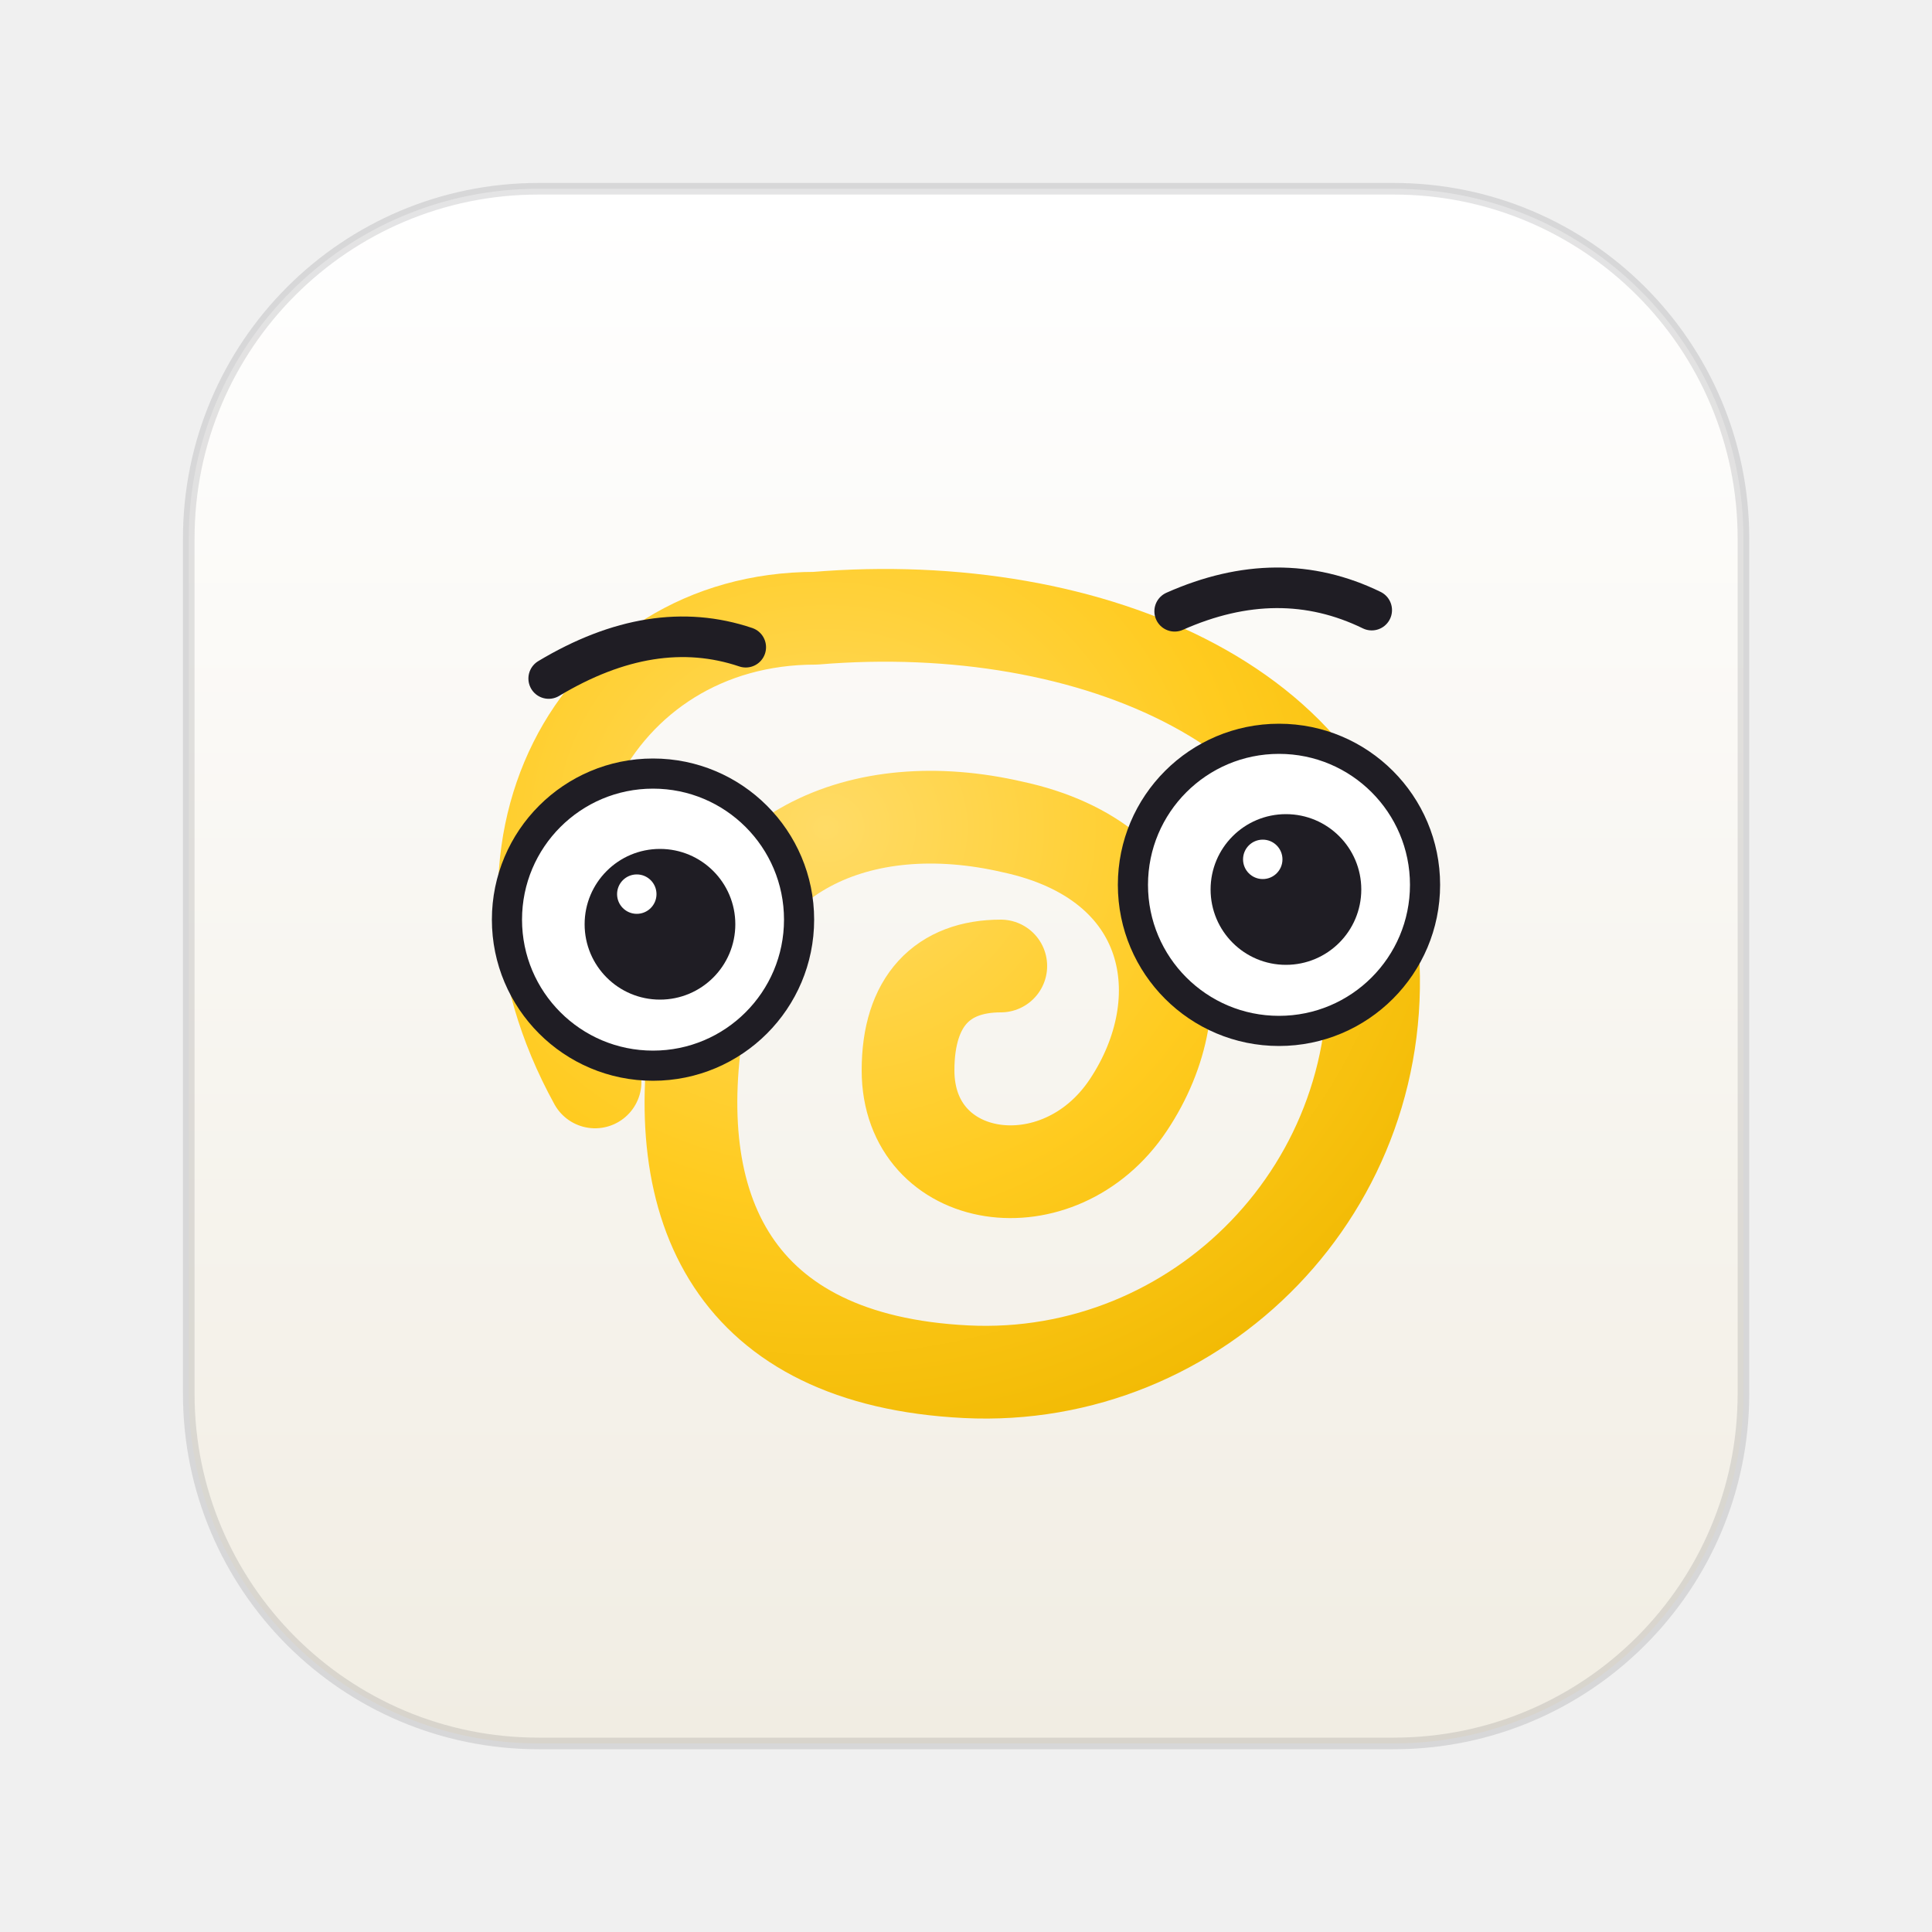
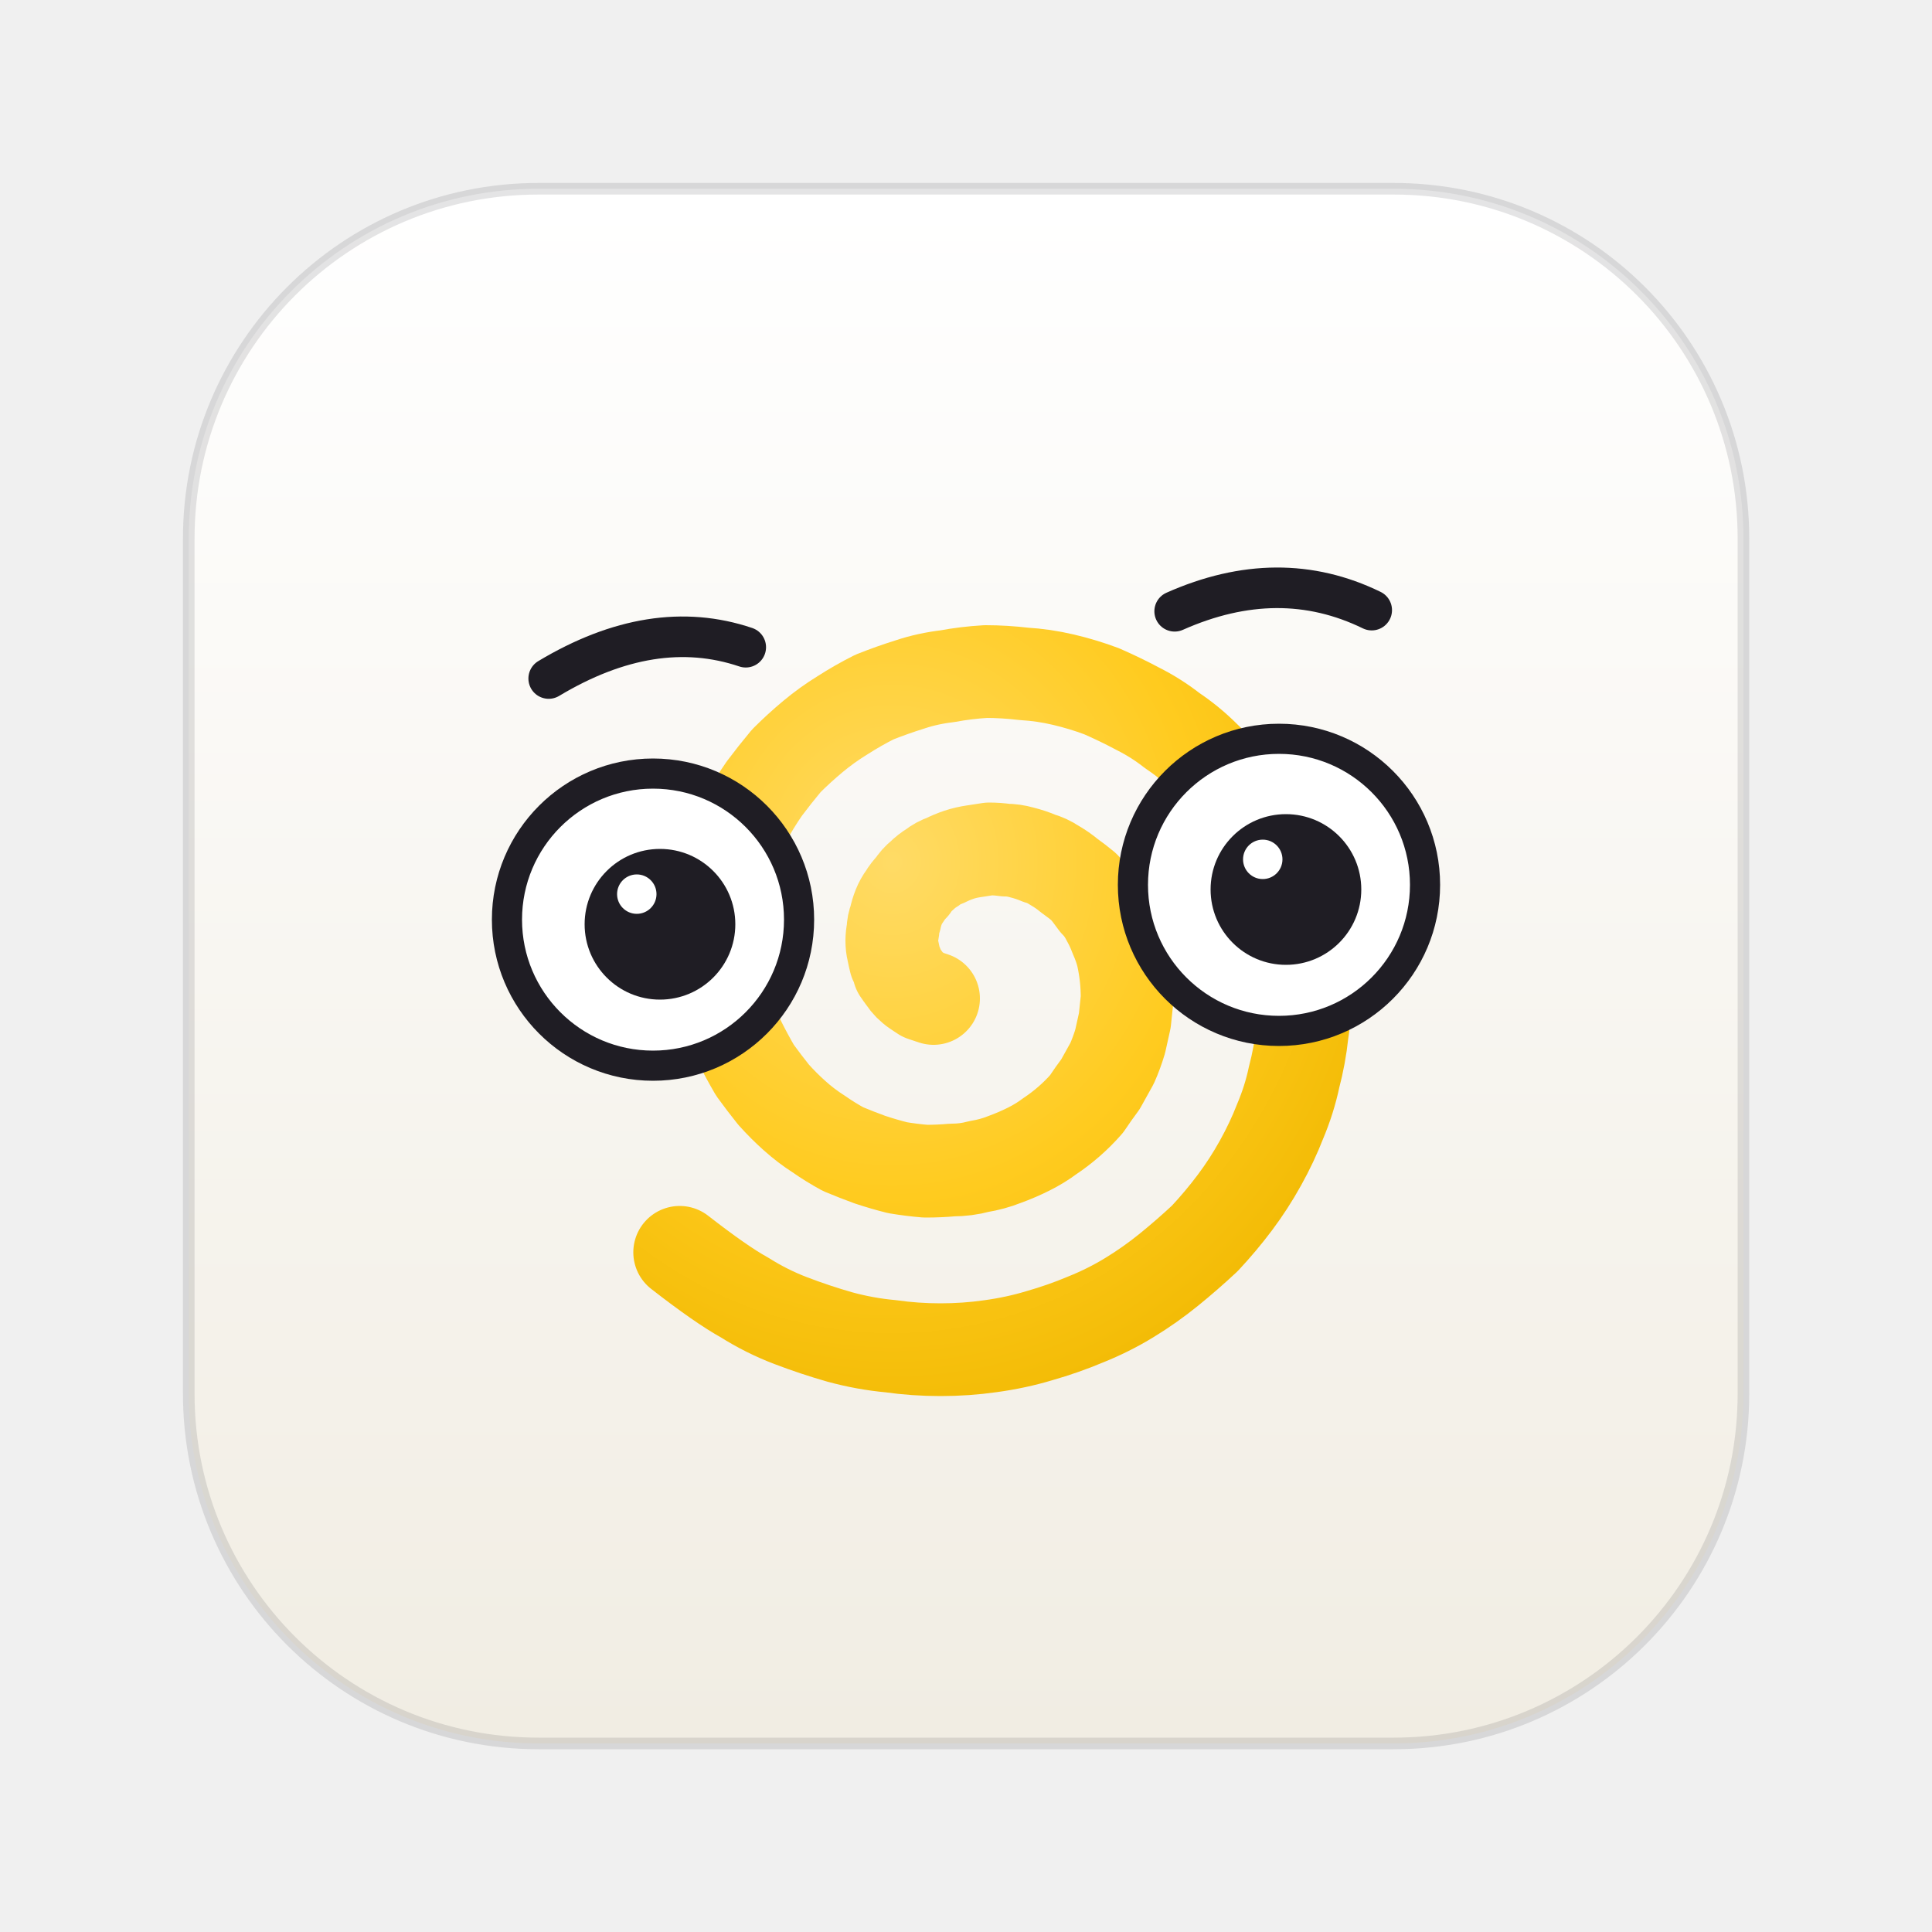
<svg xmlns="http://www.w3.org/2000/svg" viewBox="0 0 100 100" role="img" aria-label="OpenDoc">
  <defs>
    <linearGradient id="od-tile" x1="0" y1="0" x2="0" y2="1">
      <stop offset="0" stop-color="#ffffff" />
      <stop offset="1" stop-color="#f1ede3" />
    </linearGradient>
  </defs>
  <rect x="9.77" y="9.77" width="80.47" height="80.47" rx="18.1" fill="url(#od-tile)" stroke="#1f1d24" stroke-opacity="0.12" stroke-width="0.6" />
  <g transform="translate(50 50) scale(0.6) translate(-50 -50)">
    <defs>
      <radialGradient id="od-face-1" cx="0.34" cy="0.28" r="0.9">
        <stop offset="0" stop-color="hsl(46 100% 70%)" />
        <stop offset="0.55" stop-color="hsl(46 100% 56%)" />
        <stop offset="1" stop-color="hsl(46 100% 47%)" />
      </radialGradient>
    </defs>
    <g>
-       <path class="od-face-body" d="M18 60C7 40 18 20 37 20C61 18 84 28 85 48C87 69 70 86 50 85C30 84 24 71 27 54C29 40 41 35 54 38C68 41 70 53 64 62C58 71 45 69 45 59C45 53 48 50 53 50" fill="none" stroke="url(#od-face-1)" stroke-width="8" stroke-linecap="round" stroke-linejoin="round" />
+       <path class="od-face-body" d="M25.3 74.7Q28.9 77.5 30.9 78.6Q32.8 79.8 34.9 80.6Q37 81.4 39.1 82Q41.3 82.6 43.5 82.8Q45.6 83.1 47.8 83.1Q50 83.1 52.1 82.8Q54.3 82.5 56.3 81.9Q58.4 81.3 60.3 80.5Q62.3 79.7 64.1 78.6Q65.9 77.5 67.5 76.2Q69.1 74.9 70.6 73.5Q72 72 73.2 70.4Q74.4 68.8 75.4 67Q76.4 65.2 77.1 63.4Q77.9 61.5 78.3 59.6Q78.8 57.7 79 55.8Q79.3 53.9 79.2 51.9Q79.2 50 78.9 48.1Q78.6 46.2 78.1 44.4Q77.6 42.6 76.8 40.9Q76.1 39.2 75.1 37.6Q74.2 36.1 73 34.6Q71.9 33.2 70.6 32Q69.3 30.7 67.8 29.7Q66.4 28.6 64.8 27.8Q63.3 27 61.7 26.3Q60.1 25.7 58.4 25.3Q56.7 24.9 55 24.8Q53.3 24.6 51.7 24.6Q50 24.7 48.4 25Q46.7 25.2 45.2 25.7Q43.6 26.2 42.1 26.8Q40.7 27.5 39.3 28.4Q38 29.2 36.8 30.2Q35.6 31.2 34.5 32.3Q33.5 33.5 32.6 34.7Q31.7 36 31 37.3Q30.3 38.6 29.8 40Q29.3 41.4 29 42.9Q28.7 44.3 28.5 45.7Q28.4 47.2 28.5 48.6Q28.6 50 28.8 51.4Q29.1 52.8 29.5 54.1Q29.9 55.4 30.5 56.6Q31.1 57.8 31.8 59Q32.6 60.1 33.4 61.1Q34.3 62.1 35.2 62.9Q36.2 63.8 37.3 64.5Q38.3 65.2 39.4 65.8Q40.6 66.3 41.7 66.7Q42.9 67.1 44.1 67.4Q45.3 67.6 46.5 67.7Q47.7 67.7 48.8 67.6Q50 67.6 51.1 67.3Q52.3 67.1 53.3 66.7Q54.4 66.3 55.4 65.8Q56.4 65.3 57.2 64.7Q58.1 64.1 58.9 63.4Q59.7 62.7 60.4 61.9Q61 61 61.6 60.2Q62.1 59.3 62.6 58.4Q63 57.5 63.3 56.5Q63.5 55.6 63.7 54.7Q63.8 53.7 63.9 52.8Q63.9 51.8 63.8 50.9Q63.7 50 63.5 49.1Q63.3 48.3 62.9 47.4Q62.6 46.6 62.2 45.9Q61.8 45.1 61.2 44.5Q60.7 43.8 60.2 43.2Q59.6 42.7 58.9 42.2Q58.3 41.7 57.6 41.3Q57 40.9 56.3 40.7Q55.6 40.4 54.8 40.2Q54.1 40 53.4 40Q52.7 39.9 52 39.9Q51.3 40 50.7 40.1Q50 40.2 49.4 40.4Q48.8 40.6 48.2 40.9Q47.6 41.1 47.1 41.5Q46.6 41.8 46.2 42.2Q45.7 42.6 45.4 43.1Q45 43.5 44.7 44Q44.4 44.4 44.2 44.9Q44 45.4 43.9 45.9Q43.7 46.4 43.7 46.9Q43.6 47.4 43.6 47.8Q43.6 48.3 43.7 48.7Q43.8 49.2 43.9 49.6Q44.1 50 44.2 50.4Q44.4 50.7 44.7 51.1Q44.9 51.4 45.1 51.6Q45.4 51.9 45.7 52.1Q46 52.3 46.3 52.5Q46.6 52.6 46.9 52.7L47.2 52.8" fill="none" stroke="url(#od-face-1)" stroke-width="8" stroke-linecap="round" stroke-linejoin="round" />
    </g>
    <g class="od-face-look">
      <circle cx="23" cy="46" r="12.6" fill="#fff" stroke="#1f1d24" stroke-width="2.6" />
      <circle cx="23.6" cy="46.4" r="6.5" fill="#1f1d24" />
      <circle cx="21.6" cy="43.8" r="1.7" fill="#fff" />
      <path d="M14 25.2Q23 19.8 31 22.5" fill="none" stroke="#1f1d24" stroke-width="3.5" stroke-linecap="round" stroke-linejoin="round" />
      <circle cx="77" cy="43" r="12.6" fill="#fff" stroke="#1f1d24" stroke-width="2.6" />
      <circle cx="77.6" cy="43.4" r="6.5" fill="#1f1d24" />
      <circle cx="75.6" cy="40.8" r="1.7" fill="#fff" />
      <path d="M68 19.4Q77 15.4 85 19.3" fill="none" stroke="#1f1d24" stroke-width="3.5" stroke-linecap="round" stroke-linejoin="round" />
    </g>
  </g>
</svg>
